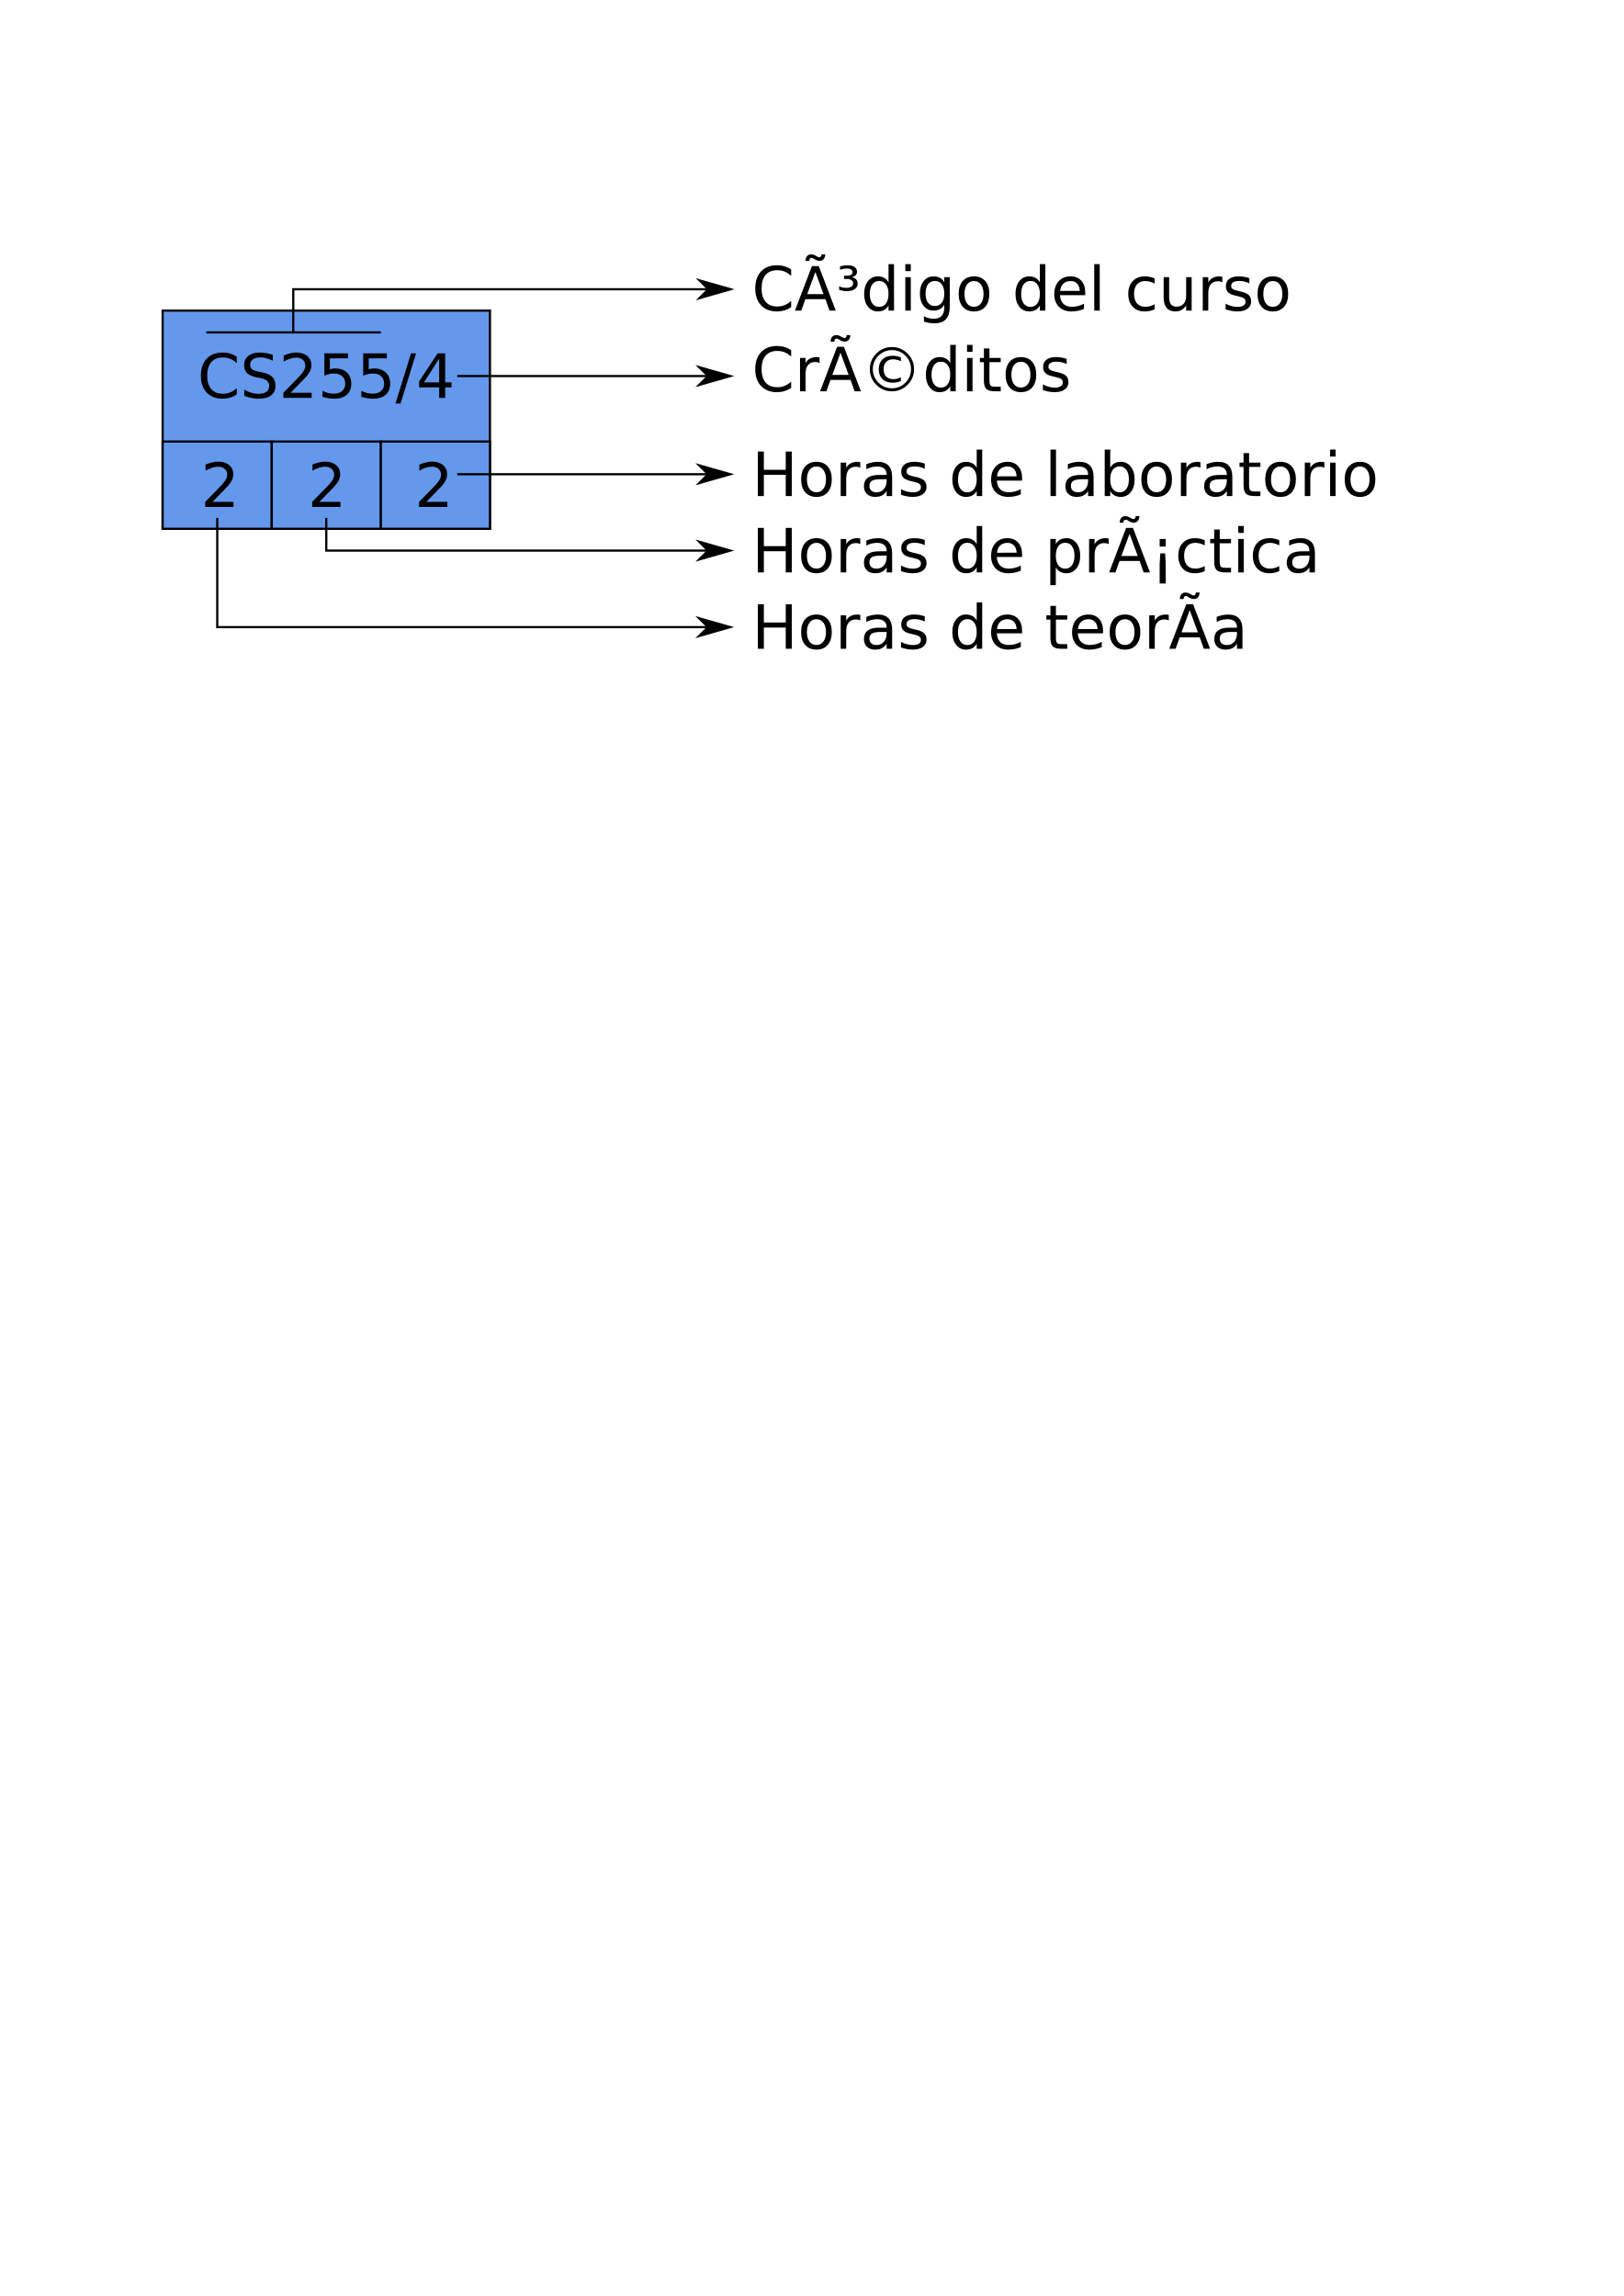
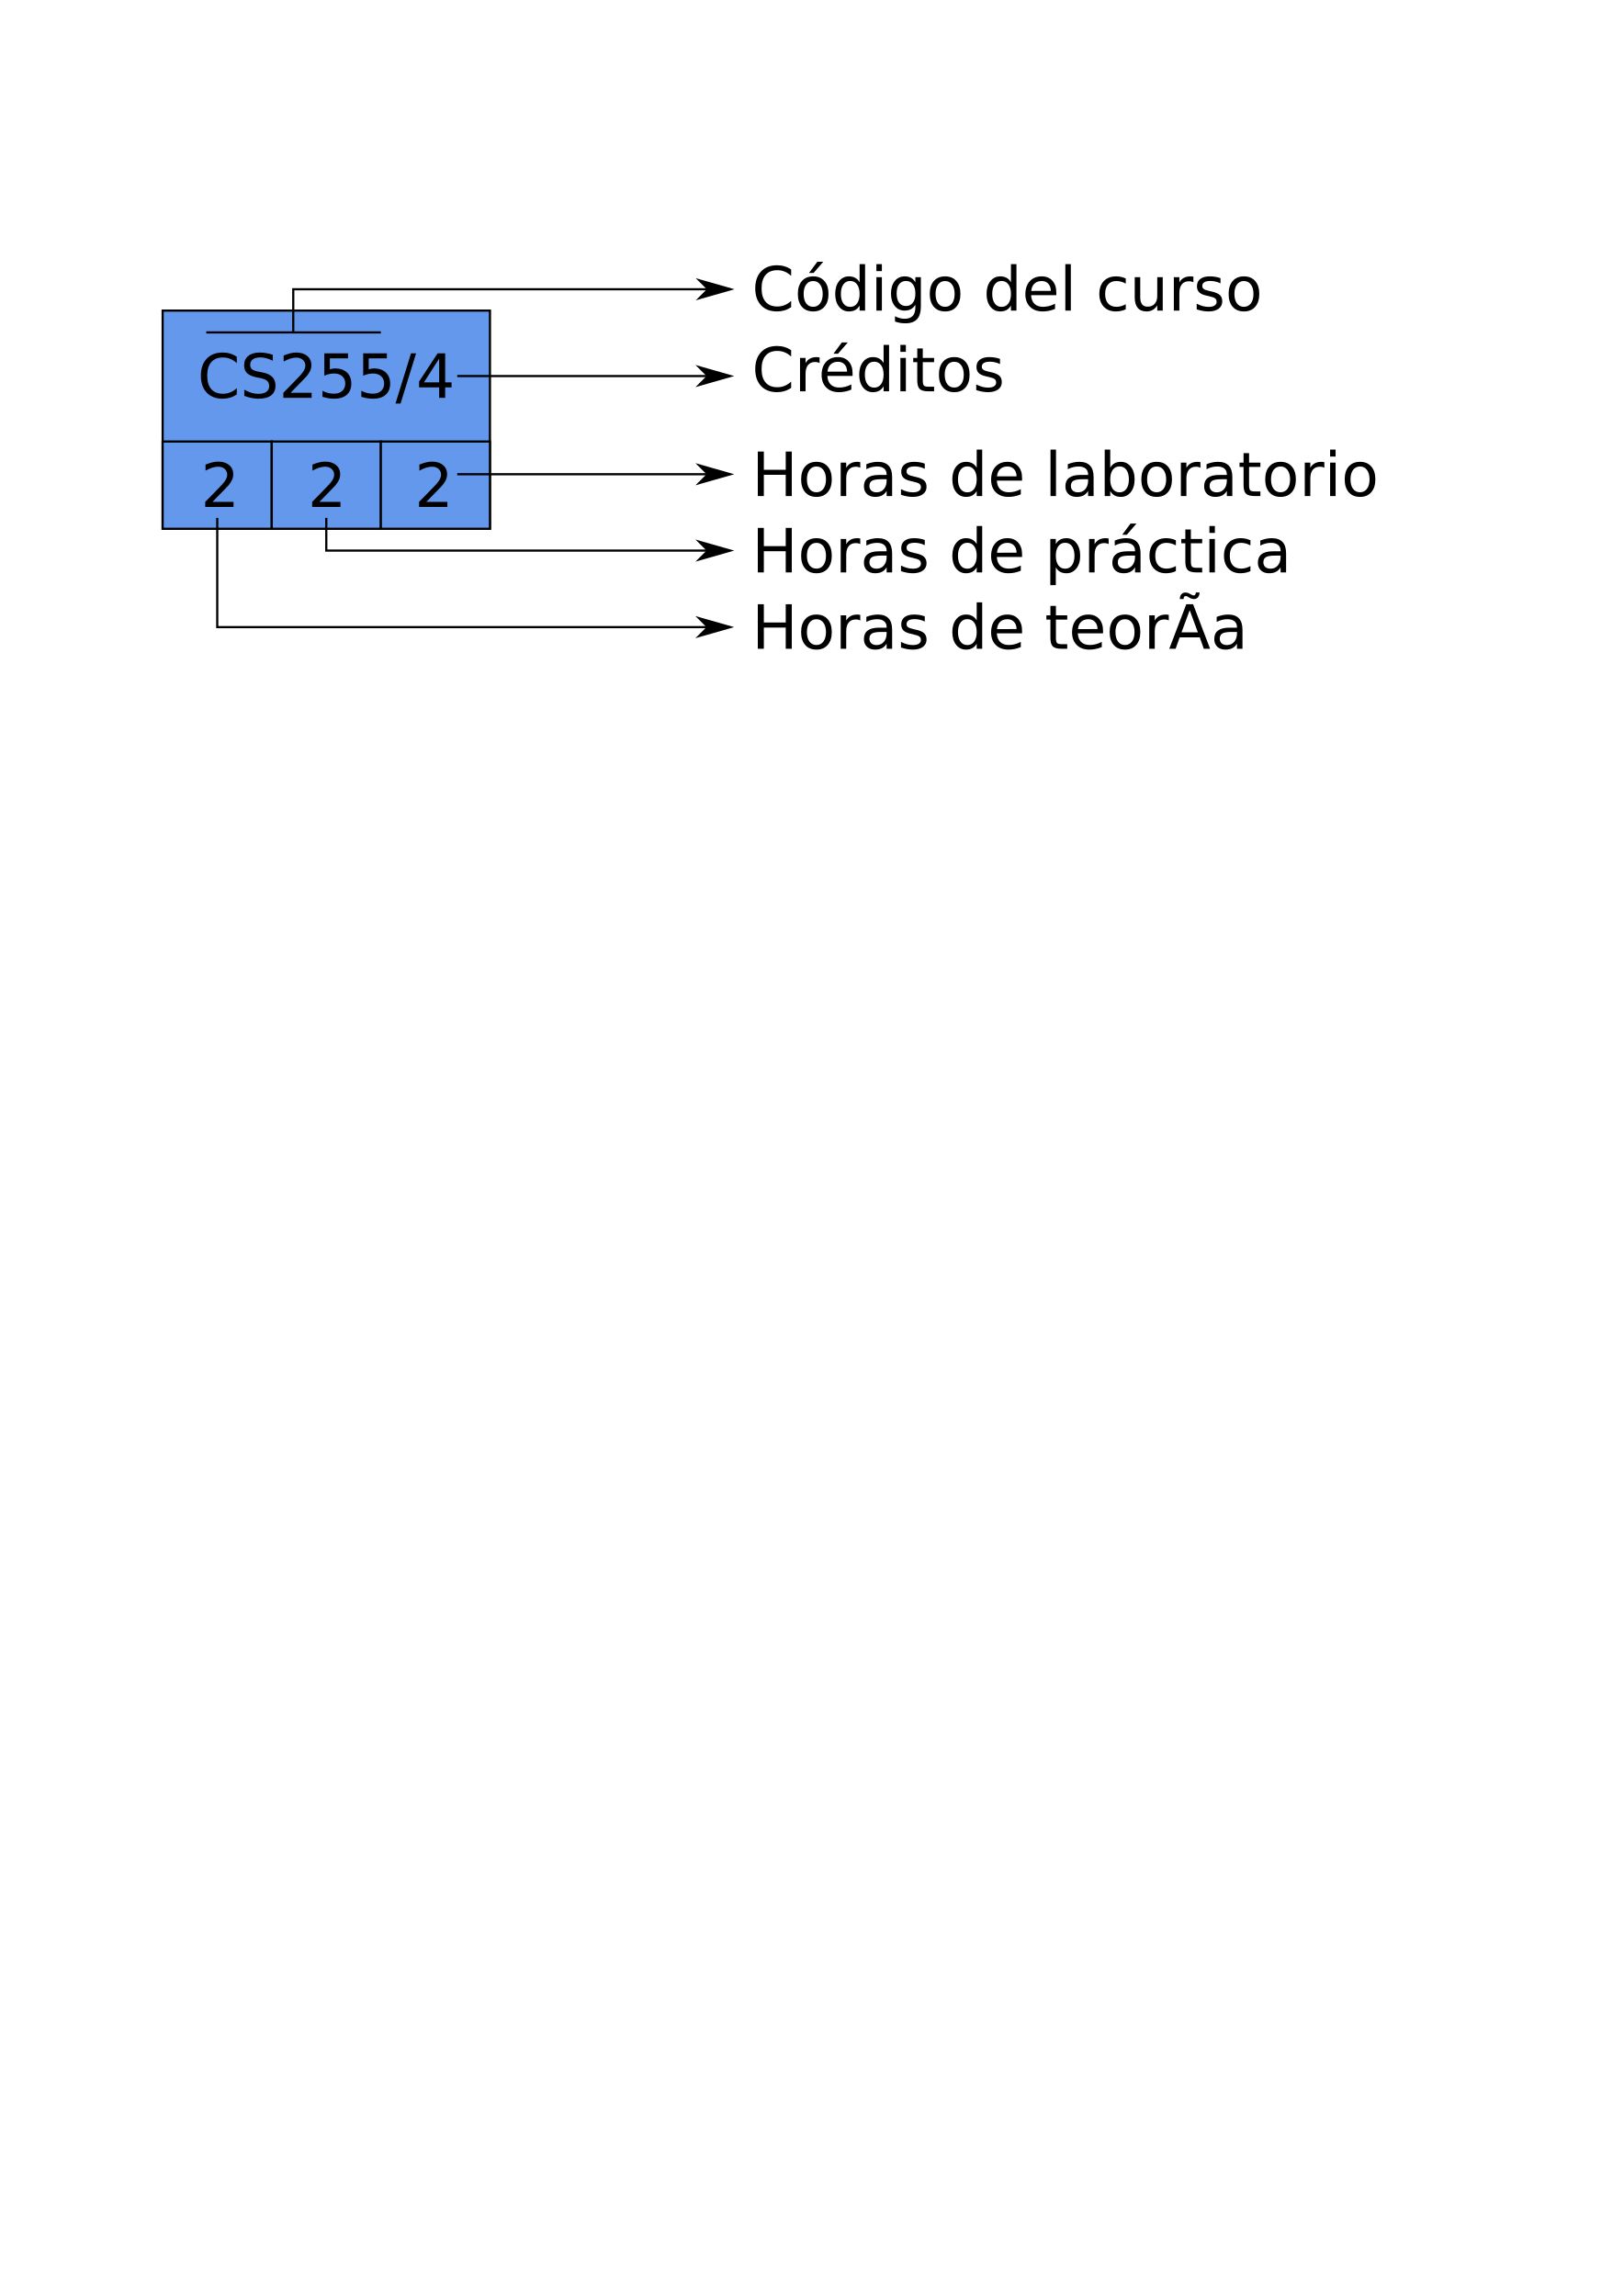
<svg xmlns="http://www.w3.org/2000/svg" width="744.094" height="1052.362" id="svg2">
  <defs id="defs4">
    <marker orient="auto" refY="0.0" refX="0.0" id="Arrow1Lend" style="overflow:visible;">
      <path id="path3244" d="M 0.0,0.0 L 5.0,-5.0 L -12.5,0.0 L 5.0,5.0 L 0.0,0.0 z " style="fill-rule:evenodd;stroke:#000000;stroke-width:1.0pt;marker-start:none;" transform="scale(0.8) rotate(180) translate(12.5,0)" />
    </marker>
  </defs>
  <g id="layer1">
    <text xml:space="preserve" style="font-size:40px;font-style:normal;font-weight:normal;fill:#000000;fill-opacity:1;stroke:none;stroke-width:1px;stroke-linecap:butt;stroke-linejoin:miter;stroke-opacity:1;font-family:Bitstream Vera Sans" x="344.531" y="262.362" id="text5058">
-       <tspan id="tspan5060" x="344.531" y="262.362" style="font-size:28px">Horas de prÃ¡ctica</tspan>
+       <tspan id="tspan5060" x="344.531" y="262.362" style="font-size:28px">Horas de práctica</tspan>
    </text>
    <g id="g3175" style="fill:#6498ed;fill-opacity:1" transform="translate(-145.4688,0)">
      <rect y="142.362" x="220" height="100" width="150" id="rect2387" style="fill:#6498ed;fill-opacity:1;fill-rule:evenodd;stroke:#000000;stroke-width:1px;stroke-linecap:butt;stroke-linejoin:miter;stroke-opacity:1" />
      <rect y="202.362" x="220" height="40" width="50" id="rect3159" style="fill:#6498ed;fill-opacity:1" />
      <rect y="202.362" x="220" height="40" width="50" id="rect3161" style="fill:#6498ed;fill-opacity:1;stroke:#000000;stroke-opacity:1" />
      <rect style="fill:#6498ed;fill-opacity:1;stroke:#000000;stroke-opacity:1" id="rect3163" width="50" height="40" x="270" y="202.362" />
      <rect y="202.362" x="320" height="40" width="50" id="rect3165" style="fill:#6498ed;fill-opacity:1;stroke:#000000;stroke-opacity:1" />
    </g>
    <text xml:space="preserve" style="font-size:40px;font-style:normal;font-weight:normal;fill:#000000;fill-opacity:1;stroke:none;stroke-width:1px;stroke-linecap:butt;stroke-linejoin:miter;stroke-opacity:1;font-family:Bitstream Vera Sans" x="90.476" y="182.362" id="text3167">
      <tspan id="tspan3169" x="90.476" y="182.362" style="font-size:28px">CS255/4</tspan>
    </text>
    <g id="g3190" transform="translate(-148,0)">
      <text id="text3171" y="232.362" x="240" style="font-size:40px;font-style:normal;font-weight:normal;fill:#000000;fill-opacity:1;stroke:none;stroke-width:1px;stroke-linecap:butt;stroke-linejoin:miter;stroke-opacity:1;font-family:Bitstream Vera Sans" xml:space="preserve">
        <tspan style="font-size:28px" y="232.362" x="240" id="tspan3173">2</tspan>
      </text>
      <text xml:space="preserve" style="font-size:40px;font-style:normal;font-weight:normal;fill:#000000;fill-opacity:1;stroke:none;stroke-width:1px;stroke-linecap:butt;stroke-linejoin:miter;stroke-opacity:1;font-family:Bitstream Vera Sans" x="289" y="232.362" id="text3182">
        <tspan id="tspan3184" x="289" y="232.362" style="font-size:28px">2</tspan>
      </text>
      <text id="text3186" y="232.362" x="338" style="font-size:40px;font-style:normal;font-weight:normal;fill:#000000;fill-opacity:1;stroke:none;stroke-width:1px;stroke-linecap:butt;stroke-linejoin:miter;stroke-opacity:1;font-family:Bitstream Vera Sans" xml:space="preserve">
        <tspan style="font-size:28px" y="232.362" x="338" id="tspan3188">2</tspan>
      </text>
    </g>
    <path style="fill:none;fill-rule:evenodd;stroke:#000000;stroke-width:1px;stroke-linecap:butt;stroke-linejoin:miter;stroke-opacity:1" d="M 94.531,152.362 L 174.531,152.362" id="path3222" />
    <path style="fill:none;fill-rule:evenodd;stroke:#000000;stroke-width:1;stroke-linecap:butt;stroke-linejoin:miter;marker-end:url(#Arrow1Lend);stroke-miterlimit:4;stroke-dasharray:none;stroke-opacity:1" d="M 134.395,152.498 L 134.395,132.58 L 334.668,132.58" id="path3224" />
    <path style="fill:none;fill-rule:evenodd;stroke:#000000;stroke-width:1px;stroke-linecap:butt;stroke-linejoin:miter;marker-end:url(#Arrow1Lend);stroke-opacity:1" d="M 209.531,217.362 L 334.531,217.362" id="path3232" />
    <path style="fill:none;fill-rule:evenodd;stroke:#000000;stroke-width:1px;stroke-linecap:butt;stroke-linejoin:miter;marker-end:url(#Arrow1Lend);stroke-opacity:1" d="M 149.531,237.362 L 149.531,252.362 L 334.531,252.362" id="path3234" />
    <path style="fill:none;fill-rule:evenodd;stroke:#000000;stroke-width:1;stroke-linecap:butt;stroke-linejoin:miter;marker-end:url(#Arrow1Lend);stroke-miterlimit:4;stroke-dasharray:none;stroke-opacity:1" d="M 99.559,237.389 L 99.559,281.88 L 99.559,287.441 L 334.504,287.441" id="path3236" />
    <text id="text5046" y="142.362" x="344.531" style="font-size:40px;font-style:normal;font-weight:normal;fill:#000000;fill-opacity:1;stroke:none;stroke-width:1px;stroke-linecap:butt;stroke-linejoin:miter;stroke-opacity:1;font-family:Bitstream Vera Sans" xml:space="preserve">
-       <tspan style="font-size:28px" y="142.362" x="344.531" id="tspan5048">CÃ³digo del curso</tspan>
+       <tspan style="font-size:28px" y="142.362" x="344.531" id="tspan5048">Código del curso</tspan>
    </text>
    <text xml:space="preserve" style="font-size:40px;font-style:normal;font-weight:normal;fill:#000000;fill-opacity:1;stroke:none;stroke-width:1px;stroke-linecap:butt;stroke-linejoin:miter;stroke-opacity:1;font-family:Bitstream Vera Sans" x="344.531" y="179.362" id="text5050">
-       <tspan id="tspan5052" x="344.531" y="179.362" style="font-size:28px">CrÃ©ditos</tspan>
+       <tspan id="tspan5052" x="344.531" y="179.362" style="font-size:28px">Créditos</tspan>
    </text>
    <text id="text5054" y="227.362" x="344.531" style="font-size:40px;font-style:normal;font-weight:normal;fill:#000000;fill-opacity:1;stroke:none;stroke-width:1px;stroke-linecap:butt;stroke-linejoin:miter;stroke-opacity:1;font-family:Bitstream Vera Sans" xml:space="preserve">
      <tspan style="font-size:28px" y="227.362" x="344.531" id="tspan5056">Horas de laboratorio</tspan>
    </text>
    <text id="text5062" y="297.362" x="344.531" style="font-size:40px;font-style:normal;font-weight:normal;fill:#000000;fill-opacity:1;stroke:none;stroke-width:1px;stroke-linecap:butt;stroke-linejoin:miter;stroke-opacity:1;font-family:Bitstream Vera Sans" xml:space="preserve">
      <tspan style="font-size:28px" y="297.362" x="344.531" id="tspan5064">Horas de teorÃ­a</tspan>
    </text>
    <path id="path2424" d="M 209.531,172.362 L 334.531,172.362" style="fill:none;fill-rule:evenodd;stroke:#000000;stroke-width:1px;stroke-linecap:butt;stroke-linejoin:miter;marker-end:url(#Arrow1Lend);stroke-opacity:1" />
  </g>
</svg>
